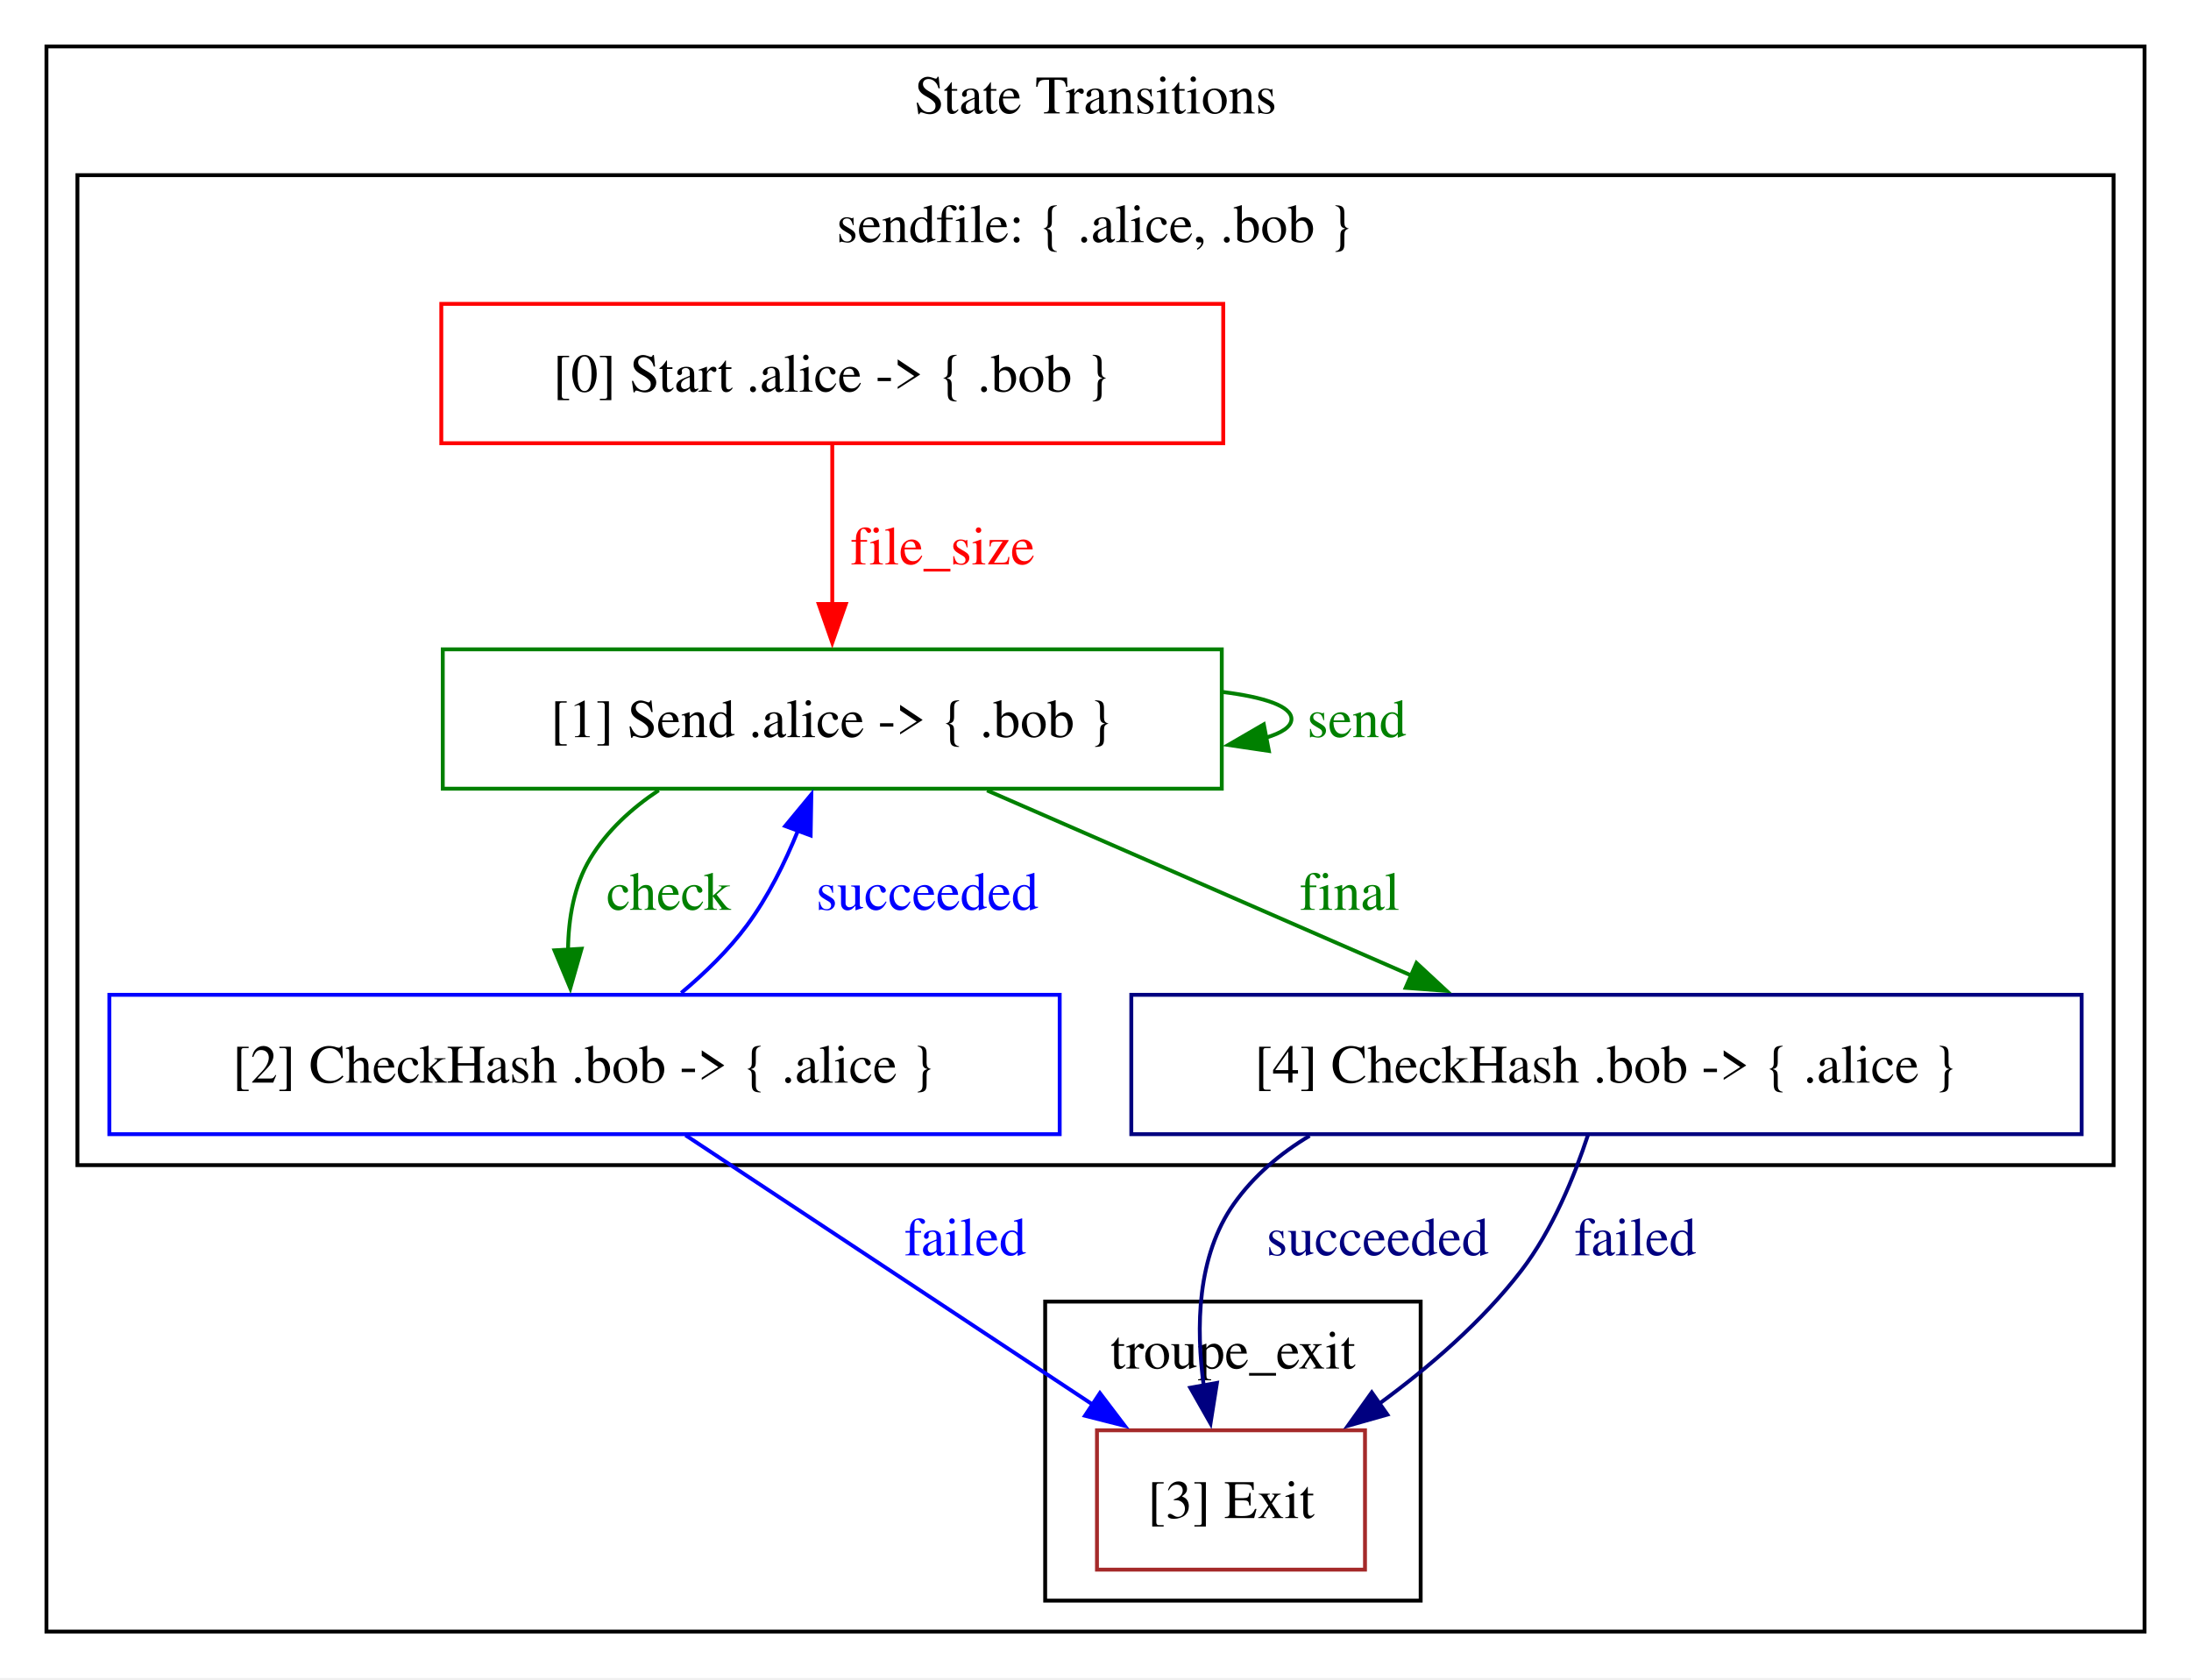
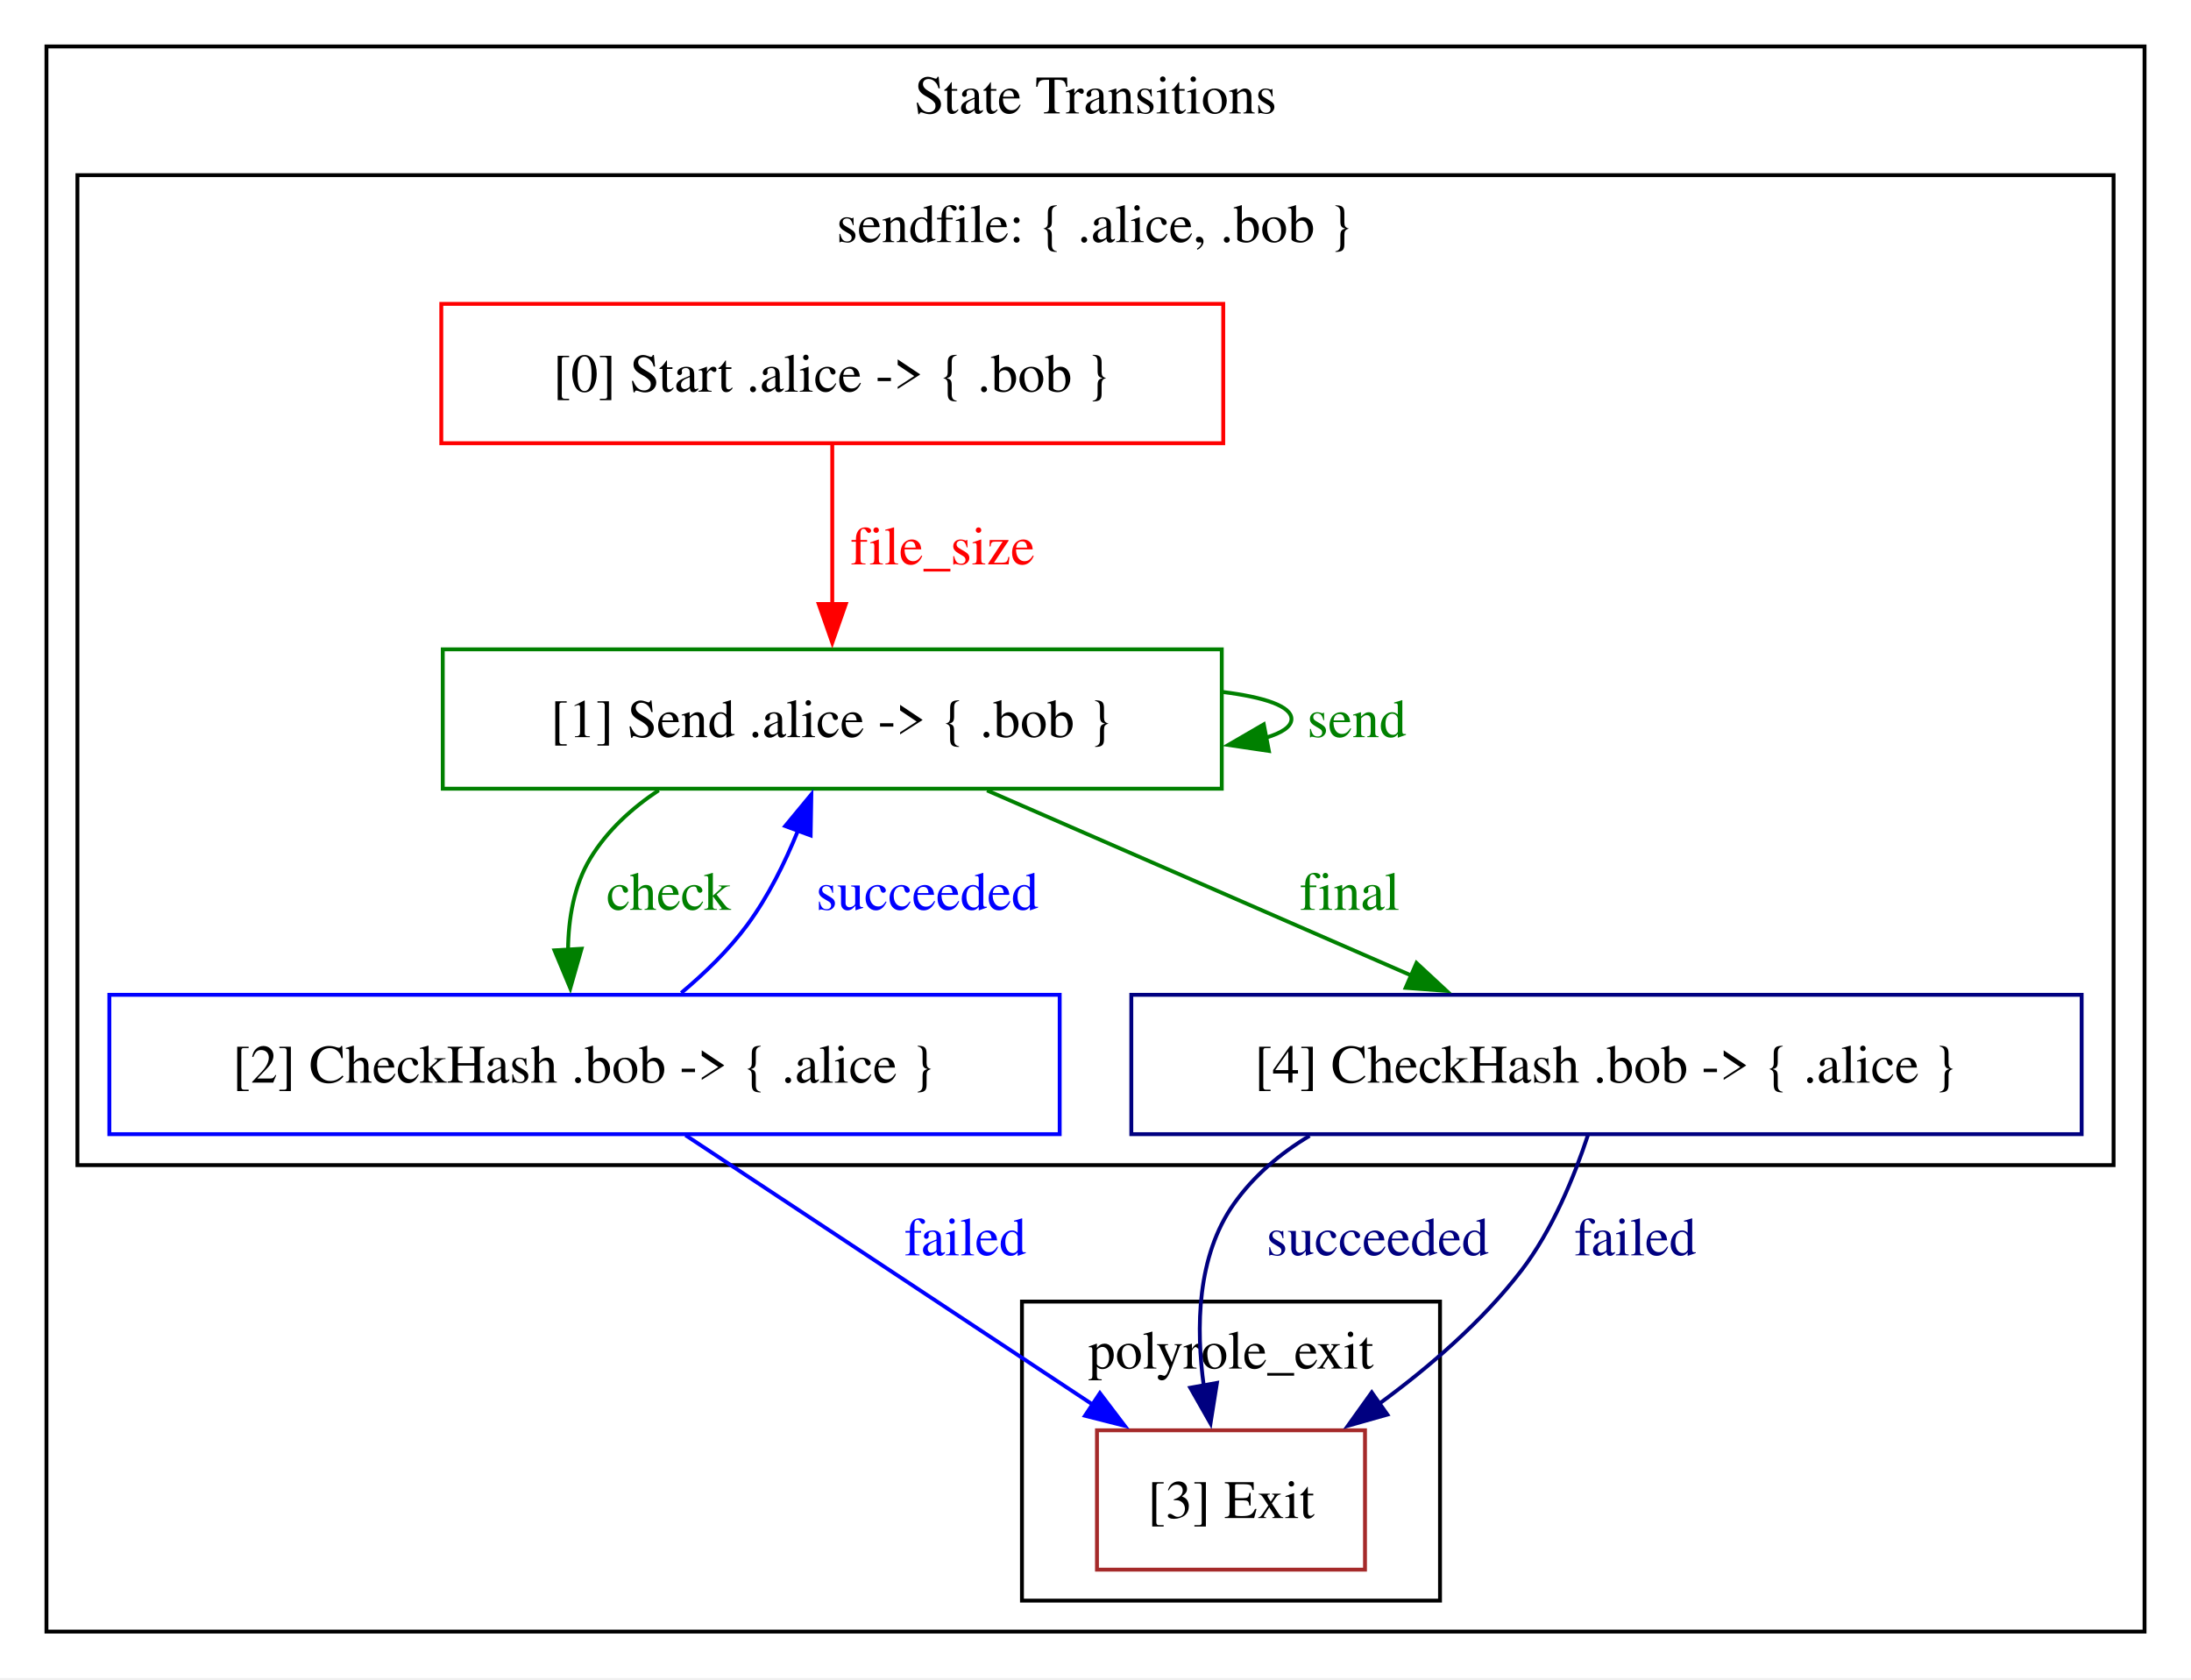
<svg xmlns="http://www.w3.org/2000/svg" width="566pt" height="434pt" viewBox="0.00 0.00 566.00 434.00">
  <g id="graph0" class="graph" transform="scale(1 1) rotate(0) translate(4 429.5)">
    <polygon fill="white" stroke="none" points="-4,4 -4,-429.5 562,-429.5 562,4 -4,4" />
    <g id="clust1" class="cluster">
      <polygon fill="none" stroke="black" points="8,-8 8,-417.5 550,-417.5 550,-8 8,-8" />
      <text xml:space="preserve" text-anchor="middle" x="279" y="-400.2" font-family="Times,serif" font-size="14.00">State Transitions</text>
    </g>
    <g id="clust2" class="cluster">
+       <polygon fill="none" stroke="black" points="260,-16 260,-93.25 368,-93.25 368,-16 260,-16" />
+       <text xml:space="preserve" text-anchor="middle" x="314" y="-75.95" font-family="Times,serif" font-size="14.00">polyrole_exit</text>
+     </g>
+     <g id="clust3" class="cluster">
      <polygon fill="none" stroke="black" points="16,-128.5 16,-384.25 542,-384.25 542,-128.5 16,-128.5" />
      <text xml:space="preserve" text-anchor="middle" x="279" y="-366.95" font-family="Times,serif" font-size="14.00">sendfile: { .alice, .bob }</text>
    </g>
-     <g id="clust3" class="cluster">
-       <polygon fill="none" stroke="black" points="266,-16 266,-93.25 363,-93.25 363,-16 266,-16" />
-       <text xml:space="preserve" text-anchor="middle" x="314.5" y="-75.95" font-family="Times,serif" font-size="14.00">troupe_exit</text>
+     <g id="node1" class="node">
+       <polygon fill="none" stroke="brown" points="348.62,-60 279.38,-60 279.38,-24 348.62,-24 348.62,-60" />
+       <text xml:space="preserve" text-anchor="middle" x="314" y="-37.33" font-family="Times,serif" font-size="14.00">[3] Exit</text>
    </g>
-     <g id="node1" class="node">
+     <g id="node2" class="node">
      <polygon fill="none" stroke="red" points="312,-351 110,-351 110,-315 312,-315 312,-351" />
      <text xml:space="preserve" text-anchor="middle" x="211" y="-328.32" font-family="Times,serif" font-size="14.00">[0] Start .alice -&gt; { .bob }</text>
    </g>
-     <g id="node2" class="node">
+     <g id="node3" class="node">
      <polygon fill="none" stroke="green" points="311.62,-261.75 110.38,-261.75 110.38,-225.75 311.62,-225.75 311.62,-261.75" />
      <text xml:space="preserve" text-anchor="middle" x="211" y="-239.07" font-family="Times,serif" font-size="14.00">[1] Send .alice -&gt; { .bob }</text>
    </g>
    <g id="edge1" class="edge">
      <path fill="none" stroke="red" d="M211,-314.76C211,-302.93 211,-286.95 211,-273.25" />
      <polygon fill="red" stroke="red" points="214.5,-273.47 211,-263.47 207.5,-273.47 214.5,-273.47" />
      <text xml:space="preserve" text-anchor="middle" x="239.5" y="-283.7" font-family="Times,serif" font-size="14.00" fill="red">file_size</text>
    </g>
    <g id="edge2" class="edge">
      <path fill="none" stroke="green" d="M311.82,-250.74C322.66,-249.39 329.62,-247.06 329.62,-243.75 329.62,-241.78 327.17,-240.16 322.9,-238.89" />
      <polygon fill="green" stroke="green" points="323.79,-235.5 313.31,-237.05 322.47,-242.37 323.79,-235.5" />
      <text xml:space="preserve" text-anchor="middle" x="346.5" y="-239.07" font-family="Times,serif" font-size="14.00" fill="green">send</text>
    </g>
-     <g id="node3" class="node">
+     <g id="node4" class="node">
      <polygon fill="none" stroke="blue" points="269.75,-172.5 24.25,-172.5 24.25,-136.5 269.75,-136.5 269.75,-172.5" />
      <text xml:space="preserve" text-anchor="middle" x="147" y="-149.82" font-family="Times,serif" font-size="14.00">[2] CheckHash .bob -&gt; { .alice }</text>
    </g>
    <g id="edge3" class="edge">
      <path fill="none" stroke="green" d="M166.16,-225.34C159.15,-220.67 152.82,-214.88 148.5,-207.75 144.27,-200.76 142.83,-192.23 142.74,-184.1" />
      <polygon fill="green" stroke="green" points="146.23,-184.4 143.32,-174.21 139.24,-183.99 146.23,-184.4" />
      <text xml:space="preserve" text-anchor="middle" x="168.75" y="-194.45" font-family="Times,serif" font-size="14.00" fill="green">check</text>
    </g>
-     <g id="node4" class="node">
+     <g id="node5" class="node">
      <polygon fill="none" stroke="navy" points="533.75,-172.5 288.25,-172.5 288.25,-136.5 533.75,-136.5 533.75,-172.5" />
      <text xml:space="preserve" text-anchor="middle" x="411" y="-149.82" font-family="Times,serif" font-size="14.00">[4] CheckHash .bob -&gt; { .alice }</text>
    </g>
    <g id="edge4" class="edge">
      <path fill="none" stroke="green" d="M250.99,-225.3C282.6,-211.51 326.91,-192.18 360.89,-177.36" />
      <polygon fill="green" stroke="green" points="361.92,-180.73 369.69,-173.52 359.12,-174.31 361.92,-180.73" />
      <text xml:space="preserve" text-anchor="middle" x="344.66" y="-194.45" font-family="Times,serif" font-size="14.00" fill="green">final</text>
    </g>
+     <g id="edge6" class="edge">
+       <path fill="none" stroke="blue" d="M173.09,-136.23C201.44,-117.48 246.9,-87.4 278.49,-66.5" />
+       <polygon fill="blue" stroke="blue" points="280.14,-69.6 286.55,-61.16 276.28,-63.76 280.14,-69.6" />
+       <text xml:space="preserve" text-anchor="middle" x="245.37" y="-105.2" font-family="Times,serif" font-size="14.00" fill="blue">failed</text>
+     </g>
    <g id="edge5" class="edge">
      <path fill="none" stroke="blue" d="M171.98,-172.99C178.1,-178.12 184.26,-184.09 189,-190.5 194.4,-197.79 198.76,-206.6 202.13,-214.89" />
      <polygon fill="blue" stroke="blue" points="198.84,-216.1 205.59,-224.26 205.41,-213.67 198.84,-216.1" />
      <text xml:space="preserve" text-anchor="middle" x="235.55" y="-194.45" font-family="Times,serif" font-size="14.00" fill="blue">succeeded</text>
-     </g>
-     <g id="node5" class="node">
-       <polygon fill="none" stroke="brown" points="348.62,-60 279.38,-60 279.38,-24 348.62,-24 348.62,-60" />
-       <text xml:space="preserve" text-anchor="middle" x="314" y="-37.33" font-family="Times,serif" font-size="14.00">[3] Exit</text>
-     </g>
-     <g id="edge6" class="edge">
-       <path fill="none" stroke="blue" d="M173.09,-136.23C201.44,-117.48 246.9,-87.4 278.49,-66.5" />
-       <polygon fill="blue" stroke="blue" points="280.14,-69.6 286.55,-61.16 276.28,-63.76 280.14,-69.6" />
-       <text xml:space="preserve" text-anchor="middle" x="245.37" y="-105.2" font-family="Times,serif" font-size="14.00" fill="blue">failed</text>
    </g>
    <g id="edge7" class="edge">
      <path fill="none" stroke="navy" d="M334.31,-136.08C326.69,-131.51 319.89,-125.76 314.75,-118.5 305.21,-105.03 304.88,-86.55 307,-71.24" />
      <polygon fill="navy" stroke="navy" points="310.37,-72.24 308.71,-61.78 303.48,-70.99 310.37,-72.24" />
      <text xml:space="preserve" text-anchor="middle" x="351.88" y="-105.2" font-family="Times,serif" font-size="14.00" fill="navy">succeeded</text>
    </g>
    <g id="edge8" class="edge">
      <path fill="none" stroke="navy" d="M406.24,-136.34C402.68,-125.54 397.03,-111.71 389,-101.25 378.9,-88.09 365.16,-76.28 352.2,-66.79" />
      <polygon fill="navy" stroke="navy" points="354.4,-64.06 344.2,-61.17 350.37,-69.79 354.4,-64.06" />
      <text xml:space="preserve" text-anchor="middle" x="418.45" y="-105.2" font-family="Times,serif" font-size="14.00" fill="navy">failed</text>
    </g>
  </g>
</svg>
